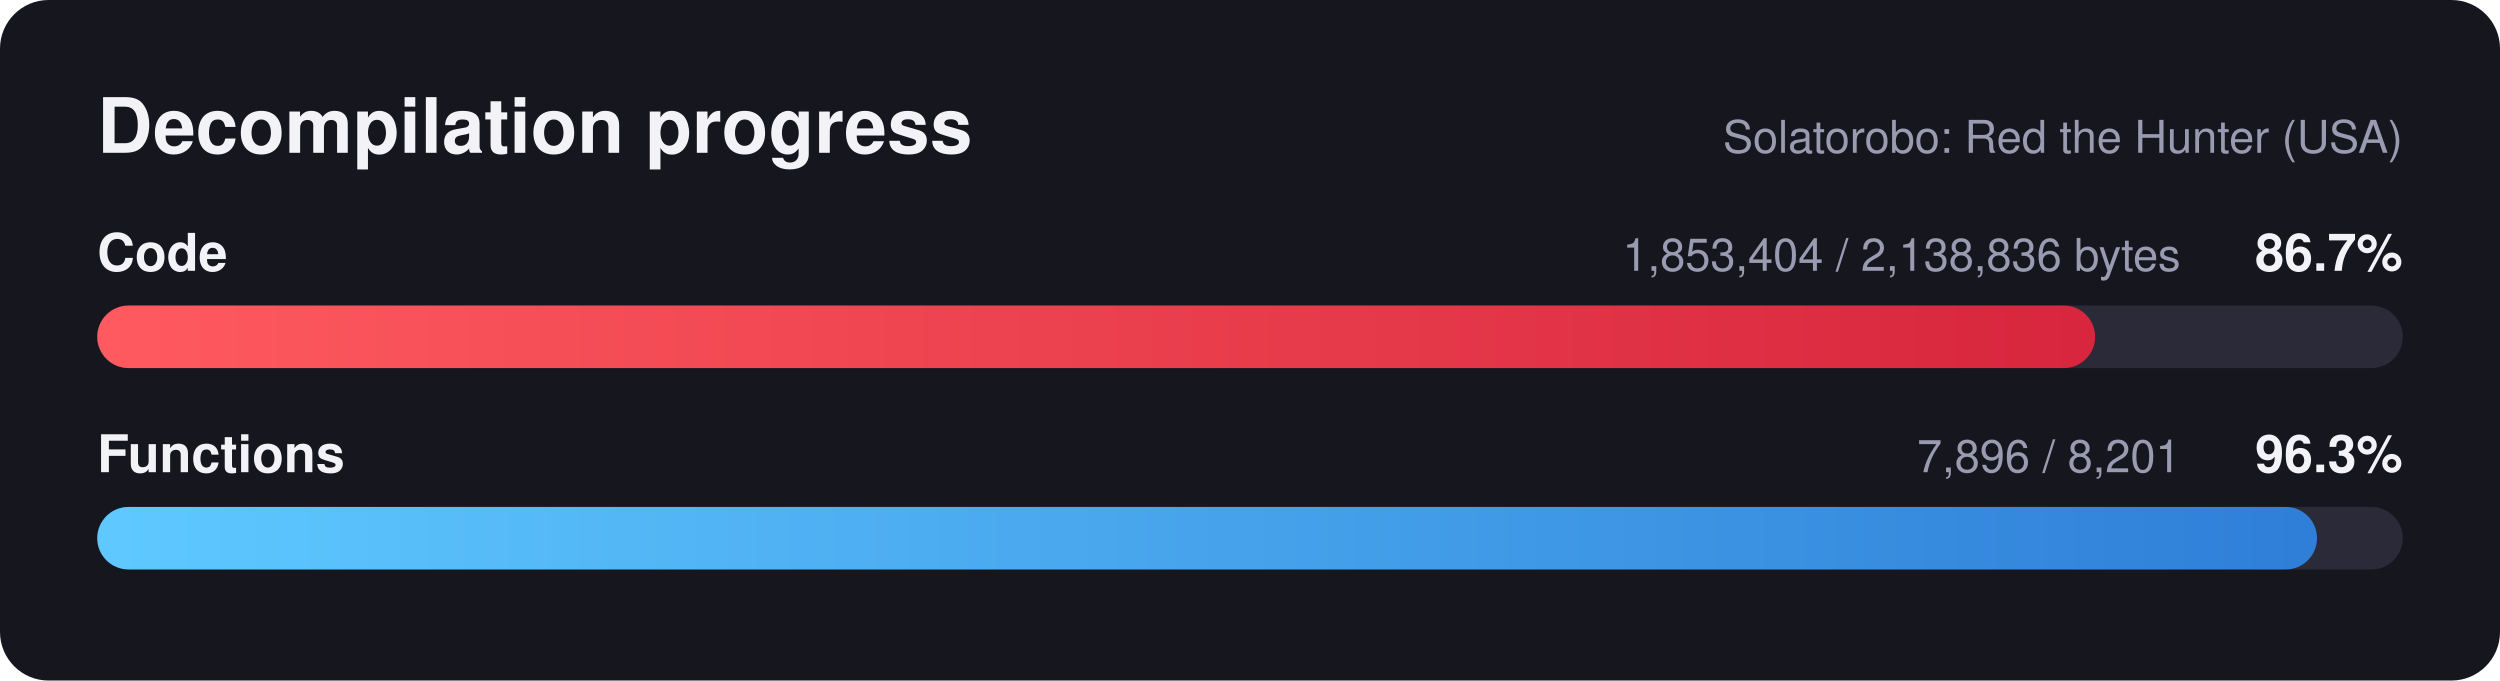
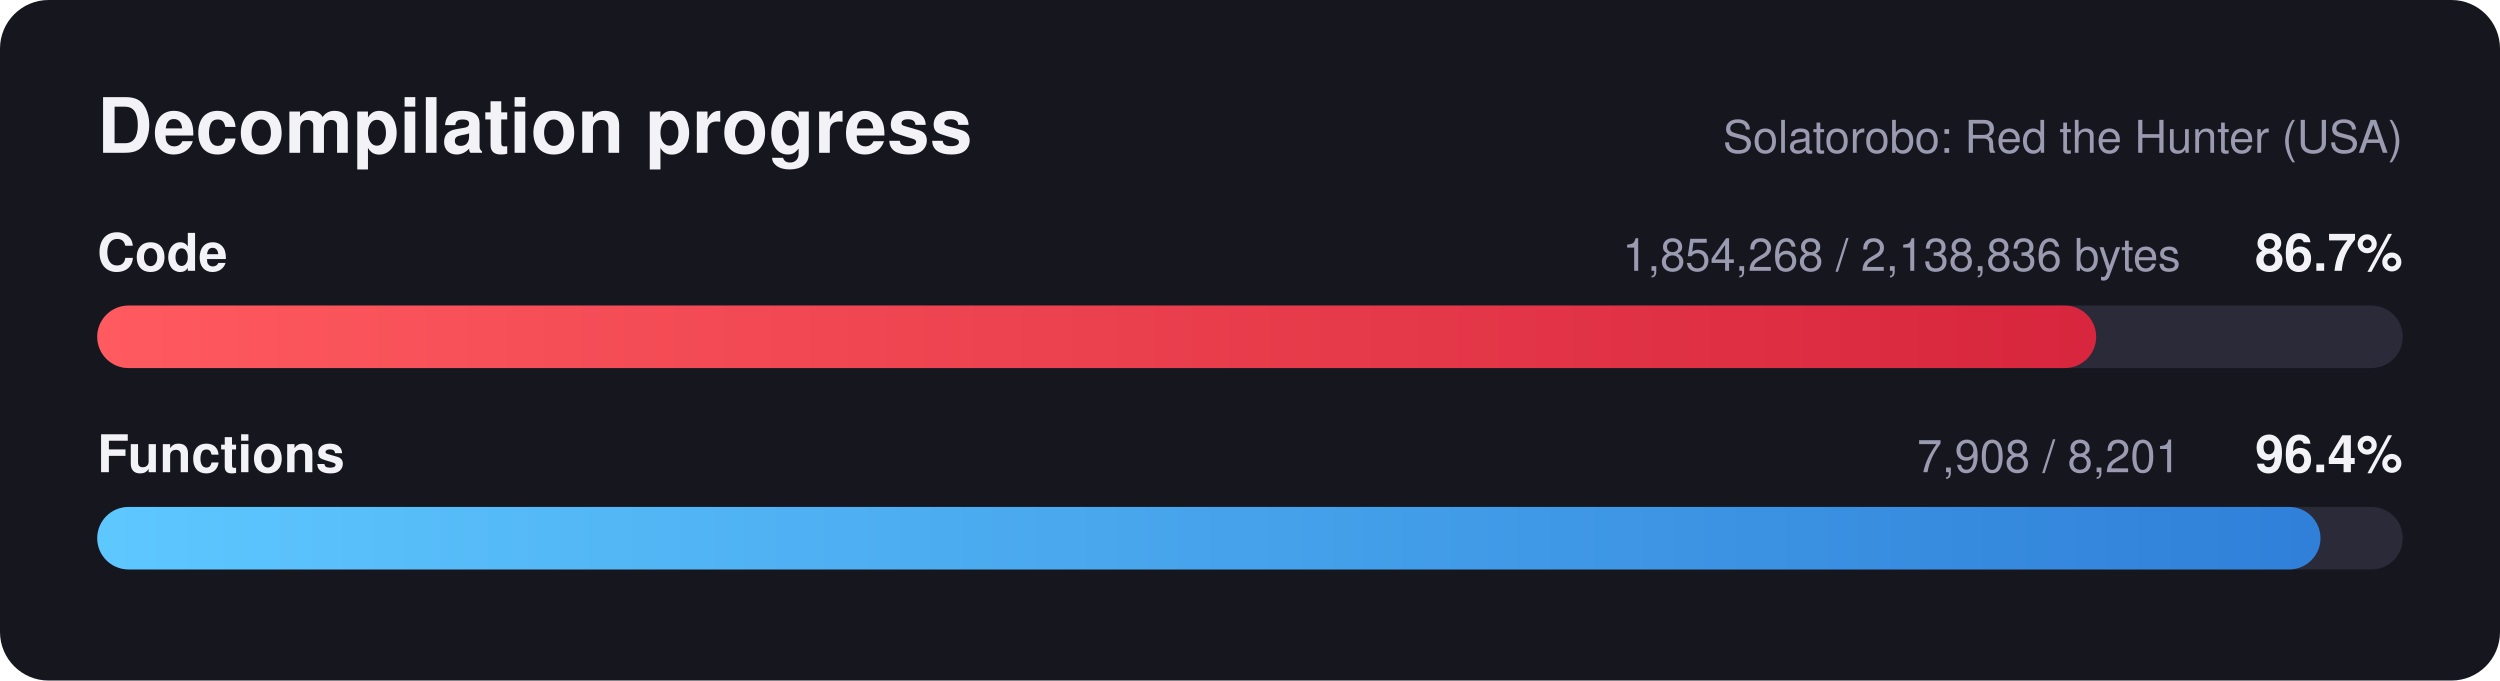
<svg xmlns="http://www.w3.org/2000/svg" width="720" height="196" viewBox="0 0 720 196" font-family="Segoe UI, Helvetica, Arial, sans-serif">
  <defs>
    <linearGradient id="red" x1="0" x2="1" y1="0" y2="0">
      <stop offset="0" stop-color="#ff5a5f" />
      <stop offset="1" stop-color="#d7263d" />
    </linearGradient>
    <linearGradient id="blue" x1="0" x2="1" y1="0" y2="0">
      <stop offset="0" stop-color="#5ec8ff" />
      <stop offset="1" stop-color="#2f7fd8" />
    </linearGradient>
  </defs>
  <rect width="720" height="196" rx="14" fill="#16161f" />
  <text x="28" y="44" fill="#f2f2f7" font-size="22" font-weight="700">Decompilation progress</text>
  <text x="692" y="44" fill="#9a9ab0" font-size="13" text-anchor="end">Solatorobo: Red the Hunter (USA)</text>
  <text x="28" y="78" fill="#f2f2f7" font-size="15" font-weight="600">Code</text>
  <text x="692" y="78" fill="#f2f2f7" font-size="15" font-weight="700" text-anchor="end">86.7%</text>
-   <text x="628" y="78" fill="#9a9ab0" font-size="13" text-anchor="end">1,853,404 / 2,138,836 bytes</text>
+   <text x="628" y="78" fill="#9a9ab0" font-size="13" text-anchor="end">1,854,268 / 2,138,836 bytes</text>
  <rect x="28" y="88" width="664" height="18" rx="9.0" fill="#2a2a38" />
-   <rect x="28" y="88" width="575.4" height="18" rx="9.0" fill="url(#red)" />
+   <rect x="28" y="88" width="575.7" height="18" rx="9.0" fill="url(#red)" />
  <text x="28" y="136" fill="#f2f2f7" font-size="15" font-weight="600">Functions</text>
-   <text x="692" y="136" fill="#f2f2f7" font-size="15" font-weight="700" text-anchor="end">96.3%</text>
-   <text x="628" y="136" fill="#9a9ab0" font-size="13" text-anchor="end">7,896 / 8,201</text>
+   <text x="692" y="136" fill="#f2f2f7" font-size="15" font-weight="700" text-anchor="end">96.4%</text>
+   <text x="628" y="136" fill="#9a9ab0" font-size="13" text-anchor="end">7,908 / 8,201</text>
  <rect x="28" y="146" width="664" height="18" rx="9.0" fill="#2a2a38" />
-   <rect x="28" y="146" width="639.3" height="18" rx="9.0" fill="url(#blue)" />
+   <rect x="28" y="146" width="640.3" height="18" rx="9.0" fill="url(#blue)" />
</svg>
